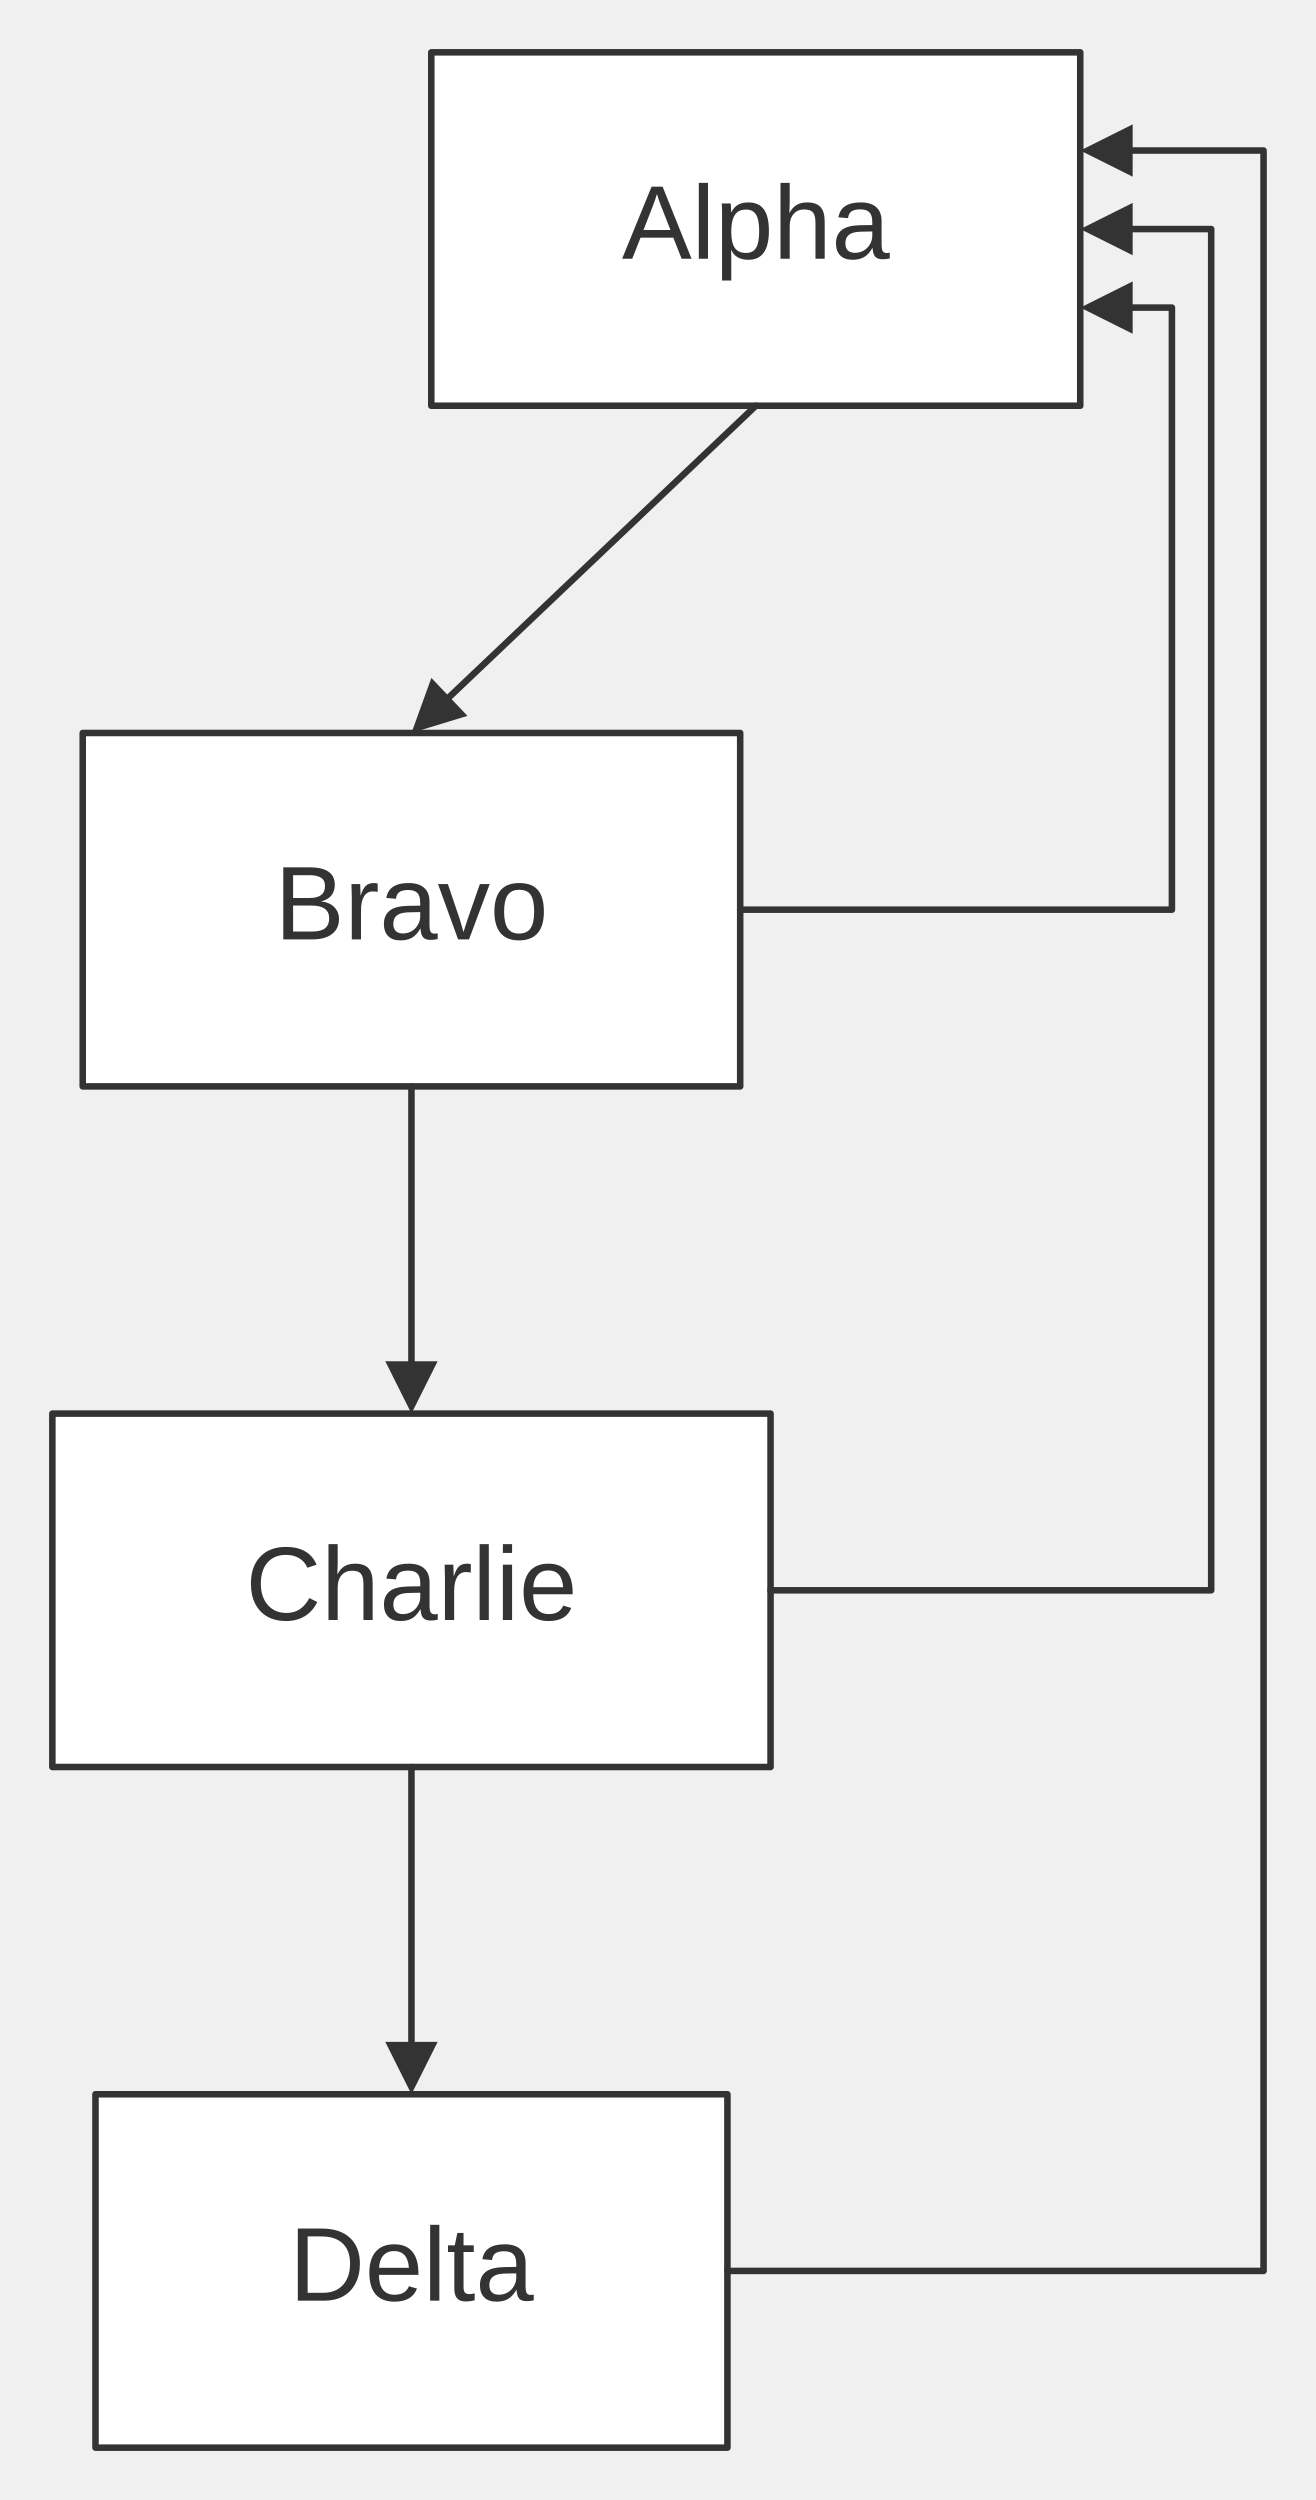
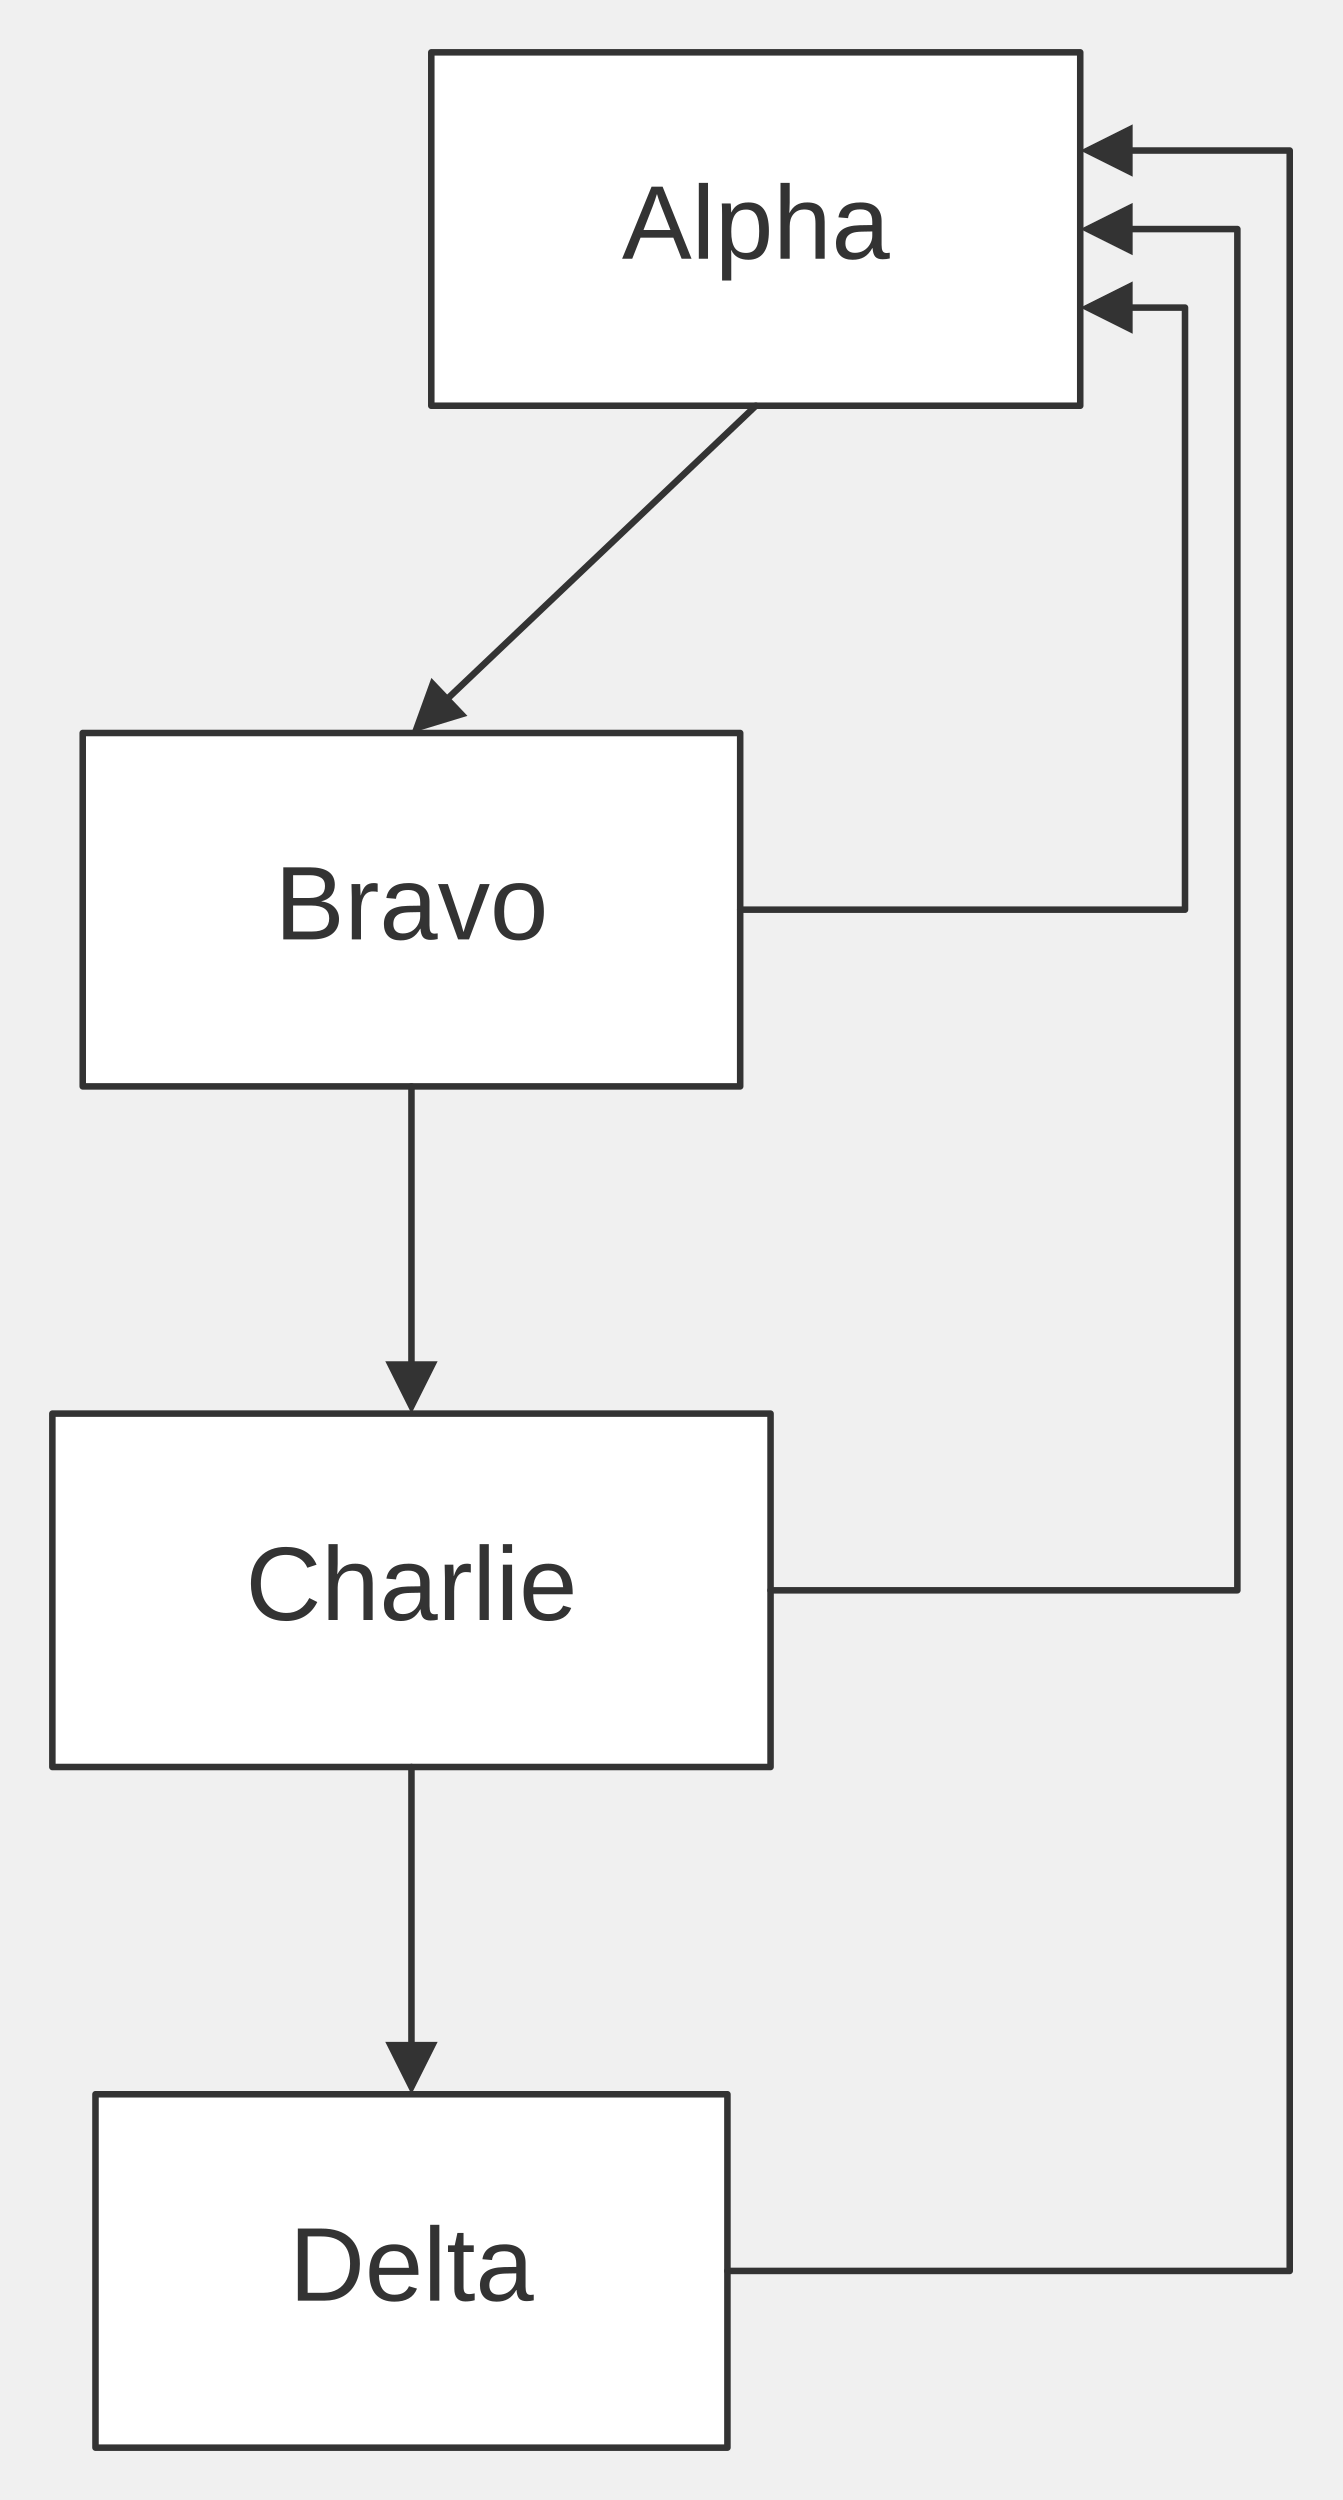
- <svg xmlns="http://www.w3.org/2000/svg" width="100%" viewBox="0 0 201.07 382.00" style="max-width: 201.07px; background-color: transparent;" font-family="&quot;trebuchet ms&quot;, verdana, arial, sans-serif" font-size="16.00">
+ <svg xmlns="http://www.w3.org/2000/svg" width="100%" viewBox="0 0 205.07 382.00" style="max-width: 205.07px; background-color: transparent;" font-family="&quot;trebuchet ms&quot;, verdana, arial, sans-serif" font-size="16.00">
  <defs>
    <marker id="arrowhead" viewBox="0 0 10.00 10.00" refX="5.00" refY="5.00" markerWidth="8.00" markerHeight="8.00" orient="auto-start-reverse" markerUnits="userSpaceOnUse">
      <path d="M 0 0 L 10.00 5.00 L 0 10.00 z" fill="#333" />
    </marker>
  </defs>
  <g transform="translate(0.00,0.00)">
    <g class="nodes">
      <rect x="65.90" y="8.00" width="99.16" height="54.00" fill="white" stroke="#333" stroke-width="1.00" stroke-linejoin="round" />
      <text x="115.49" y="35.00" text-anchor="middle" dominant-baseline="middle" fill="#333">Alpha</text>
      <rect x="12.64" y="112.00" width="100.46" height="54.00" fill="white" stroke="#333" stroke-width="1.00" stroke-linejoin="round" />
      <text x="62.87" y="139.00" text-anchor="middle" dominant-baseline="middle" fill="#333">Bravo</text>
      <rect x="8.00" y="216.00" width="109.74" height="54.00" fill="white" stroke="#333" stroke-width="1.00" stroke-linejoin="round" />
      <text x="62.87" y="243.00" text-anchor="middle" dominant-baseline="middle" fill="#333">Charlie</text>
      <rect x="14.59" y="320.00" width="96.56" height="54.00" fill="white" stroke="#333" stroke-width="1.00" stroke-linejoin="round" />
      <text x="62.87" y="347.00" text-anchor="middle" dominant-baseline="middle" fill="#333">Delta</text>
    </g>
    <g class="edgePaths">
      <path d="M115.49,62.00 L65.77,109.24" stroke="#333" stroke-width="1.00" fill="none" stroke-linecap="round" stroke-linejoin="round" marker-end="url(#arrowhead)" />
      <path d="M62.87,166.00 L62.87,212.00" stroke="#333" stroke-width="1.00" fill="none" stroke-linecap="round" stroke-linejoin="round" marker-end="url(#arrowhead)" />
      <path d="M62.87,270.00 L62.87,316.00" stroke="#333" stroke-width="1.00" fill="none" stroke-linecap="round" stroke-linejoin="round" marker-end="url(#arrowhead)" />
-       <path d="M113.10,139.00 L179.07,139.00 L179.07,47.00 L169.07,47.00" stroke="#333" stroke-width="1.00" fill="none" stroke-linecap="round" stroke-linejoin="round" marker-end="url(#arrowhead)" />
-       <path d="M117.74,243.00 L185.07,243.00 L185.07,35.00 L169.07,35.00" stroke="#333" stroke-width="1.00" fill="none" stroke-linecap="round" stroke-linejoin="round" marker-end="url(#arrowhead)" />
-       <path d="M111.15,347.00 L193.07,347.00 L193.07,23.00 L169.07,23.00" stroke="#333" stroke-width="1.00" fill="none" stroke-linecap="round" stroke-linejoin="round" marker-end="url(#arrowhead)" />
+       <path d="M113.10,139.00 L181.07,139.00 L181.07,47.00 L169.07,47.00" stroke="#333" stroke-width="1.00" fill="none" stroke-linecap="round" stroke-linejoin="round" marker-end="url(#arrowhead)" />
+       <path d="M117.74,243.00 L189.07,243.00 L189.07,35.00 L169.07,35.00" stroke="#333" stroke-width="1.00" fill="none" stroke-linecap="round" stroke-linejoin="round" marker-end="url(#arrowhead)" />
+       <path d="M111.15,347.00 L197.07,347.00 L197.07,23.00 L169.07,23.00" stroke="#333" stroke-width="1.00" fill="none" stroke-linecap="round" stroke-linejoin="round" marker-end="url(#arrowhead)" />
    </g>
    <g class="edgeLabels">
    </g>
  </g>
</svg>
